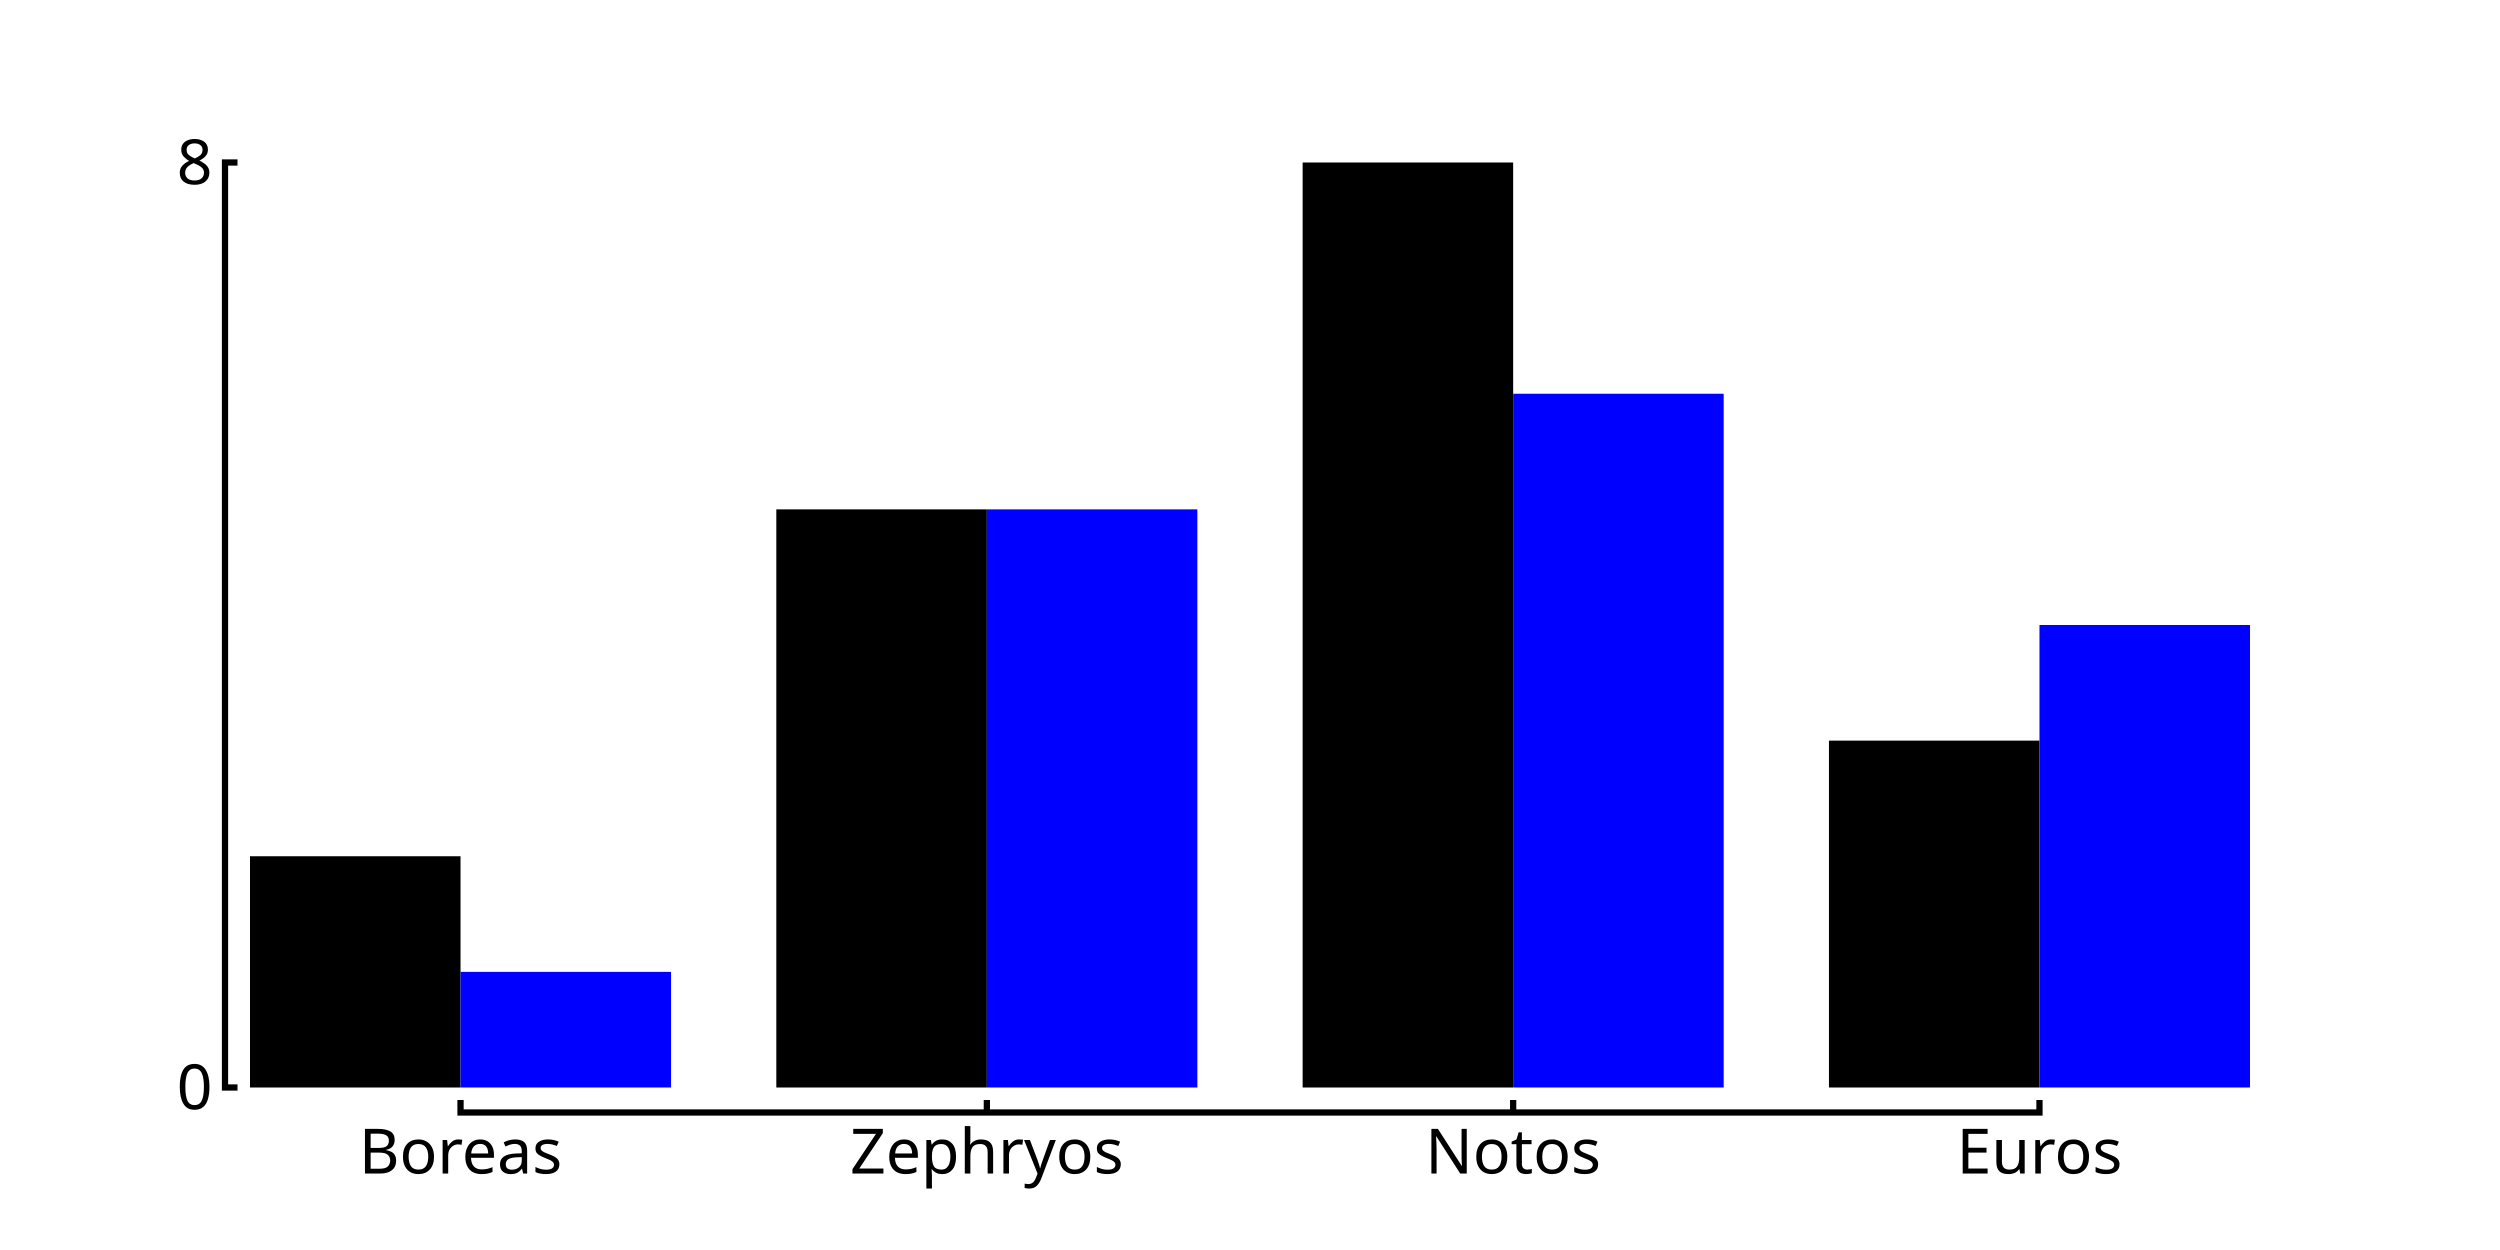
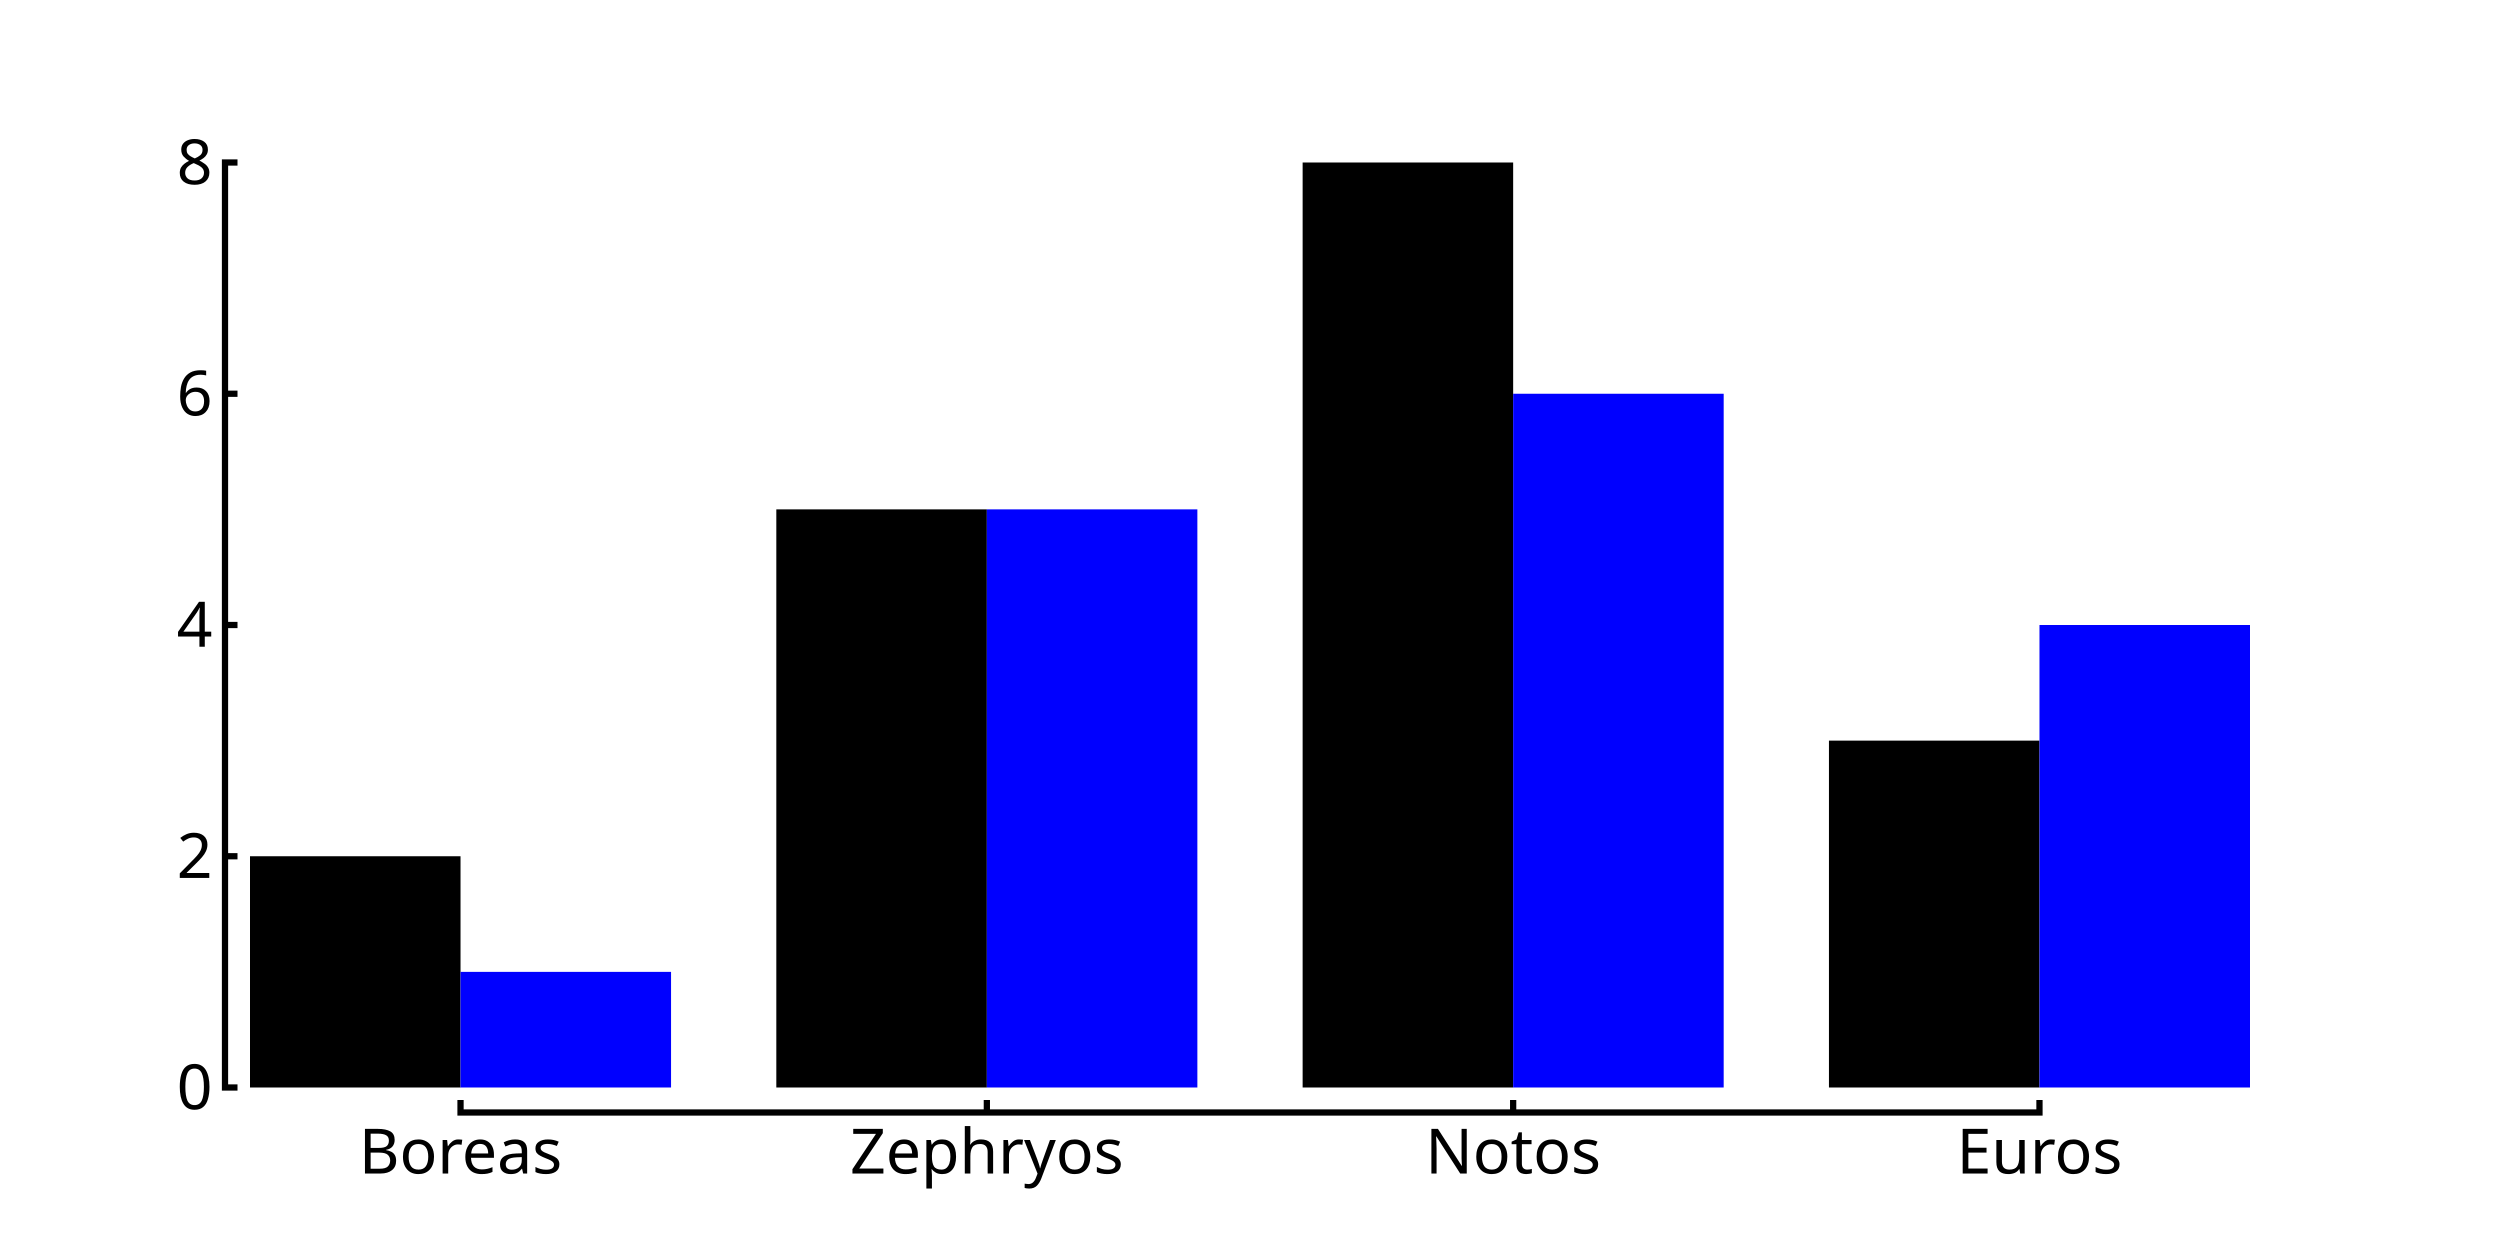
<svg xmlns="http://www.w3.org/2000/svg" width="7.68in" height="3.84in" viewBox="0 0 400 200" version="1.1">
  <polygon fill="black" stroke="none" stroke-width="0" fill-opacity="1" points="40.0,174.0 40.0,137.0 73.684,137.0 73.684,174.0 124.211,174.0 124.211,81.5 157.895,81.5 157.895,174.0 208.421,174.0 208.421,26.0 242.105,26.0 242.105,174.0 292.632,174.0 292.632,118.5 326.316,118.5 326.316,174.0 326.316,174.0 326.316,174.0 292.632,174.0 292.632,174.0 242.105,174.0 242.105,174.0 208.421,174.0 208.421,174.0 157.895,174.0 157.895,174.0 124.211,174.0 124.211,174.0 73.684,174.0 73.684,174.0 40.0,174.0 40.0,174.0 " />
  <polygon fill="blue" stroke="none" stroke-width="0" fill-opacity="1" points="73.684,174.0 73.684,155.5 107.368,155.5 107.368,174.0 157.895,174.0 157.895,81.5 191.579,81.5 191.579,174.0 242.105,174.0 242.105,63.0 275.789,63.0 275.789,174.0 326.316,174.0 326.316,100.0 360.0,100.0 360.0,174.0 360.0,174.0 360.0,174.0 326.316,174.0 326.316,174.0 275.789,174.0 275.789,174.0 242.105,174.0 242.105,174.0 191.579,174.0 191.579,174.0 157.895,174.0 157.895,174.0 107.368,174.0 107.368,174.0 73.684,174.0 73.684,174.0 " />
  <g font-family="sans-serif" font-size="10" />
  <polyline fill="none" stroke="black" stroke-width="1" points="73.684,176.0 73.684,178.0 157.895,178.0 157.895,176.0 157.895,178.0 242.105,178.0 242.105,176.0 242.105,178.0 326.316,178.0 326.316,176.0" />
  <g font-family="sans-serif" font-size="10">
    <text x="73.684" y="180.0" fill="black" text-anchor="middle" dominant-baseline="hanging"> Boreas </text>
    <text x="157.895" y="180.0" fill="black" text-anchor="middle" dominant-baseline="hanging"> Zephryos </text>
    <text x="242.105" y="180.0" fill="black" text-anchor="middle" dominant-baseline="hanging"> Notos </text>
    <text x="326.316" y="180.0" fill="black" text-anchor="middle" dominant-baseline="hanging"> Euros </text>
  </g>
-   <polyline fill="none" stroke="black" stroke-width="1" points="38.0,174.0 36.0,174.0 36.0,26.0 38.0,26.0" />
+   <polyline fill="none" stroke="black" stroke-width="1" points="38.0,174.0 36.0,174.0 36.0,137.0 38.0,137.0 36.0,137.0 36.0,100.0 38.0,100.0 36.0,100.0 36.0,63.0 38.0,63.0 36.0,63.0 36.0,26.0 38.0,26.0" />
  <g font-family="sans-serif" font-size="10">
    <text x="34.0" y="174.0" fill="black" text-anchor="end" dominant-baseline="middle"> 0 </text>
+     <text x="34.0" y="137.0" fill="black" text-anchor="end" dominant-baseline="middle"> 2 </text>
+     <text x="34.0" y="100.0" fill="black" text-anchor="end" dominant-baseline="middle"> 4 </text>
+     <text x="34.0" y="63.0" fill="black" text-anchor="end" dominant-baseline="middle"> 6 </text>
    <text x="34.0" y="26.0" fill="black" text-anchor="end" dominant-baseline="middle"> 8 </text>
  </g>
</svg>
